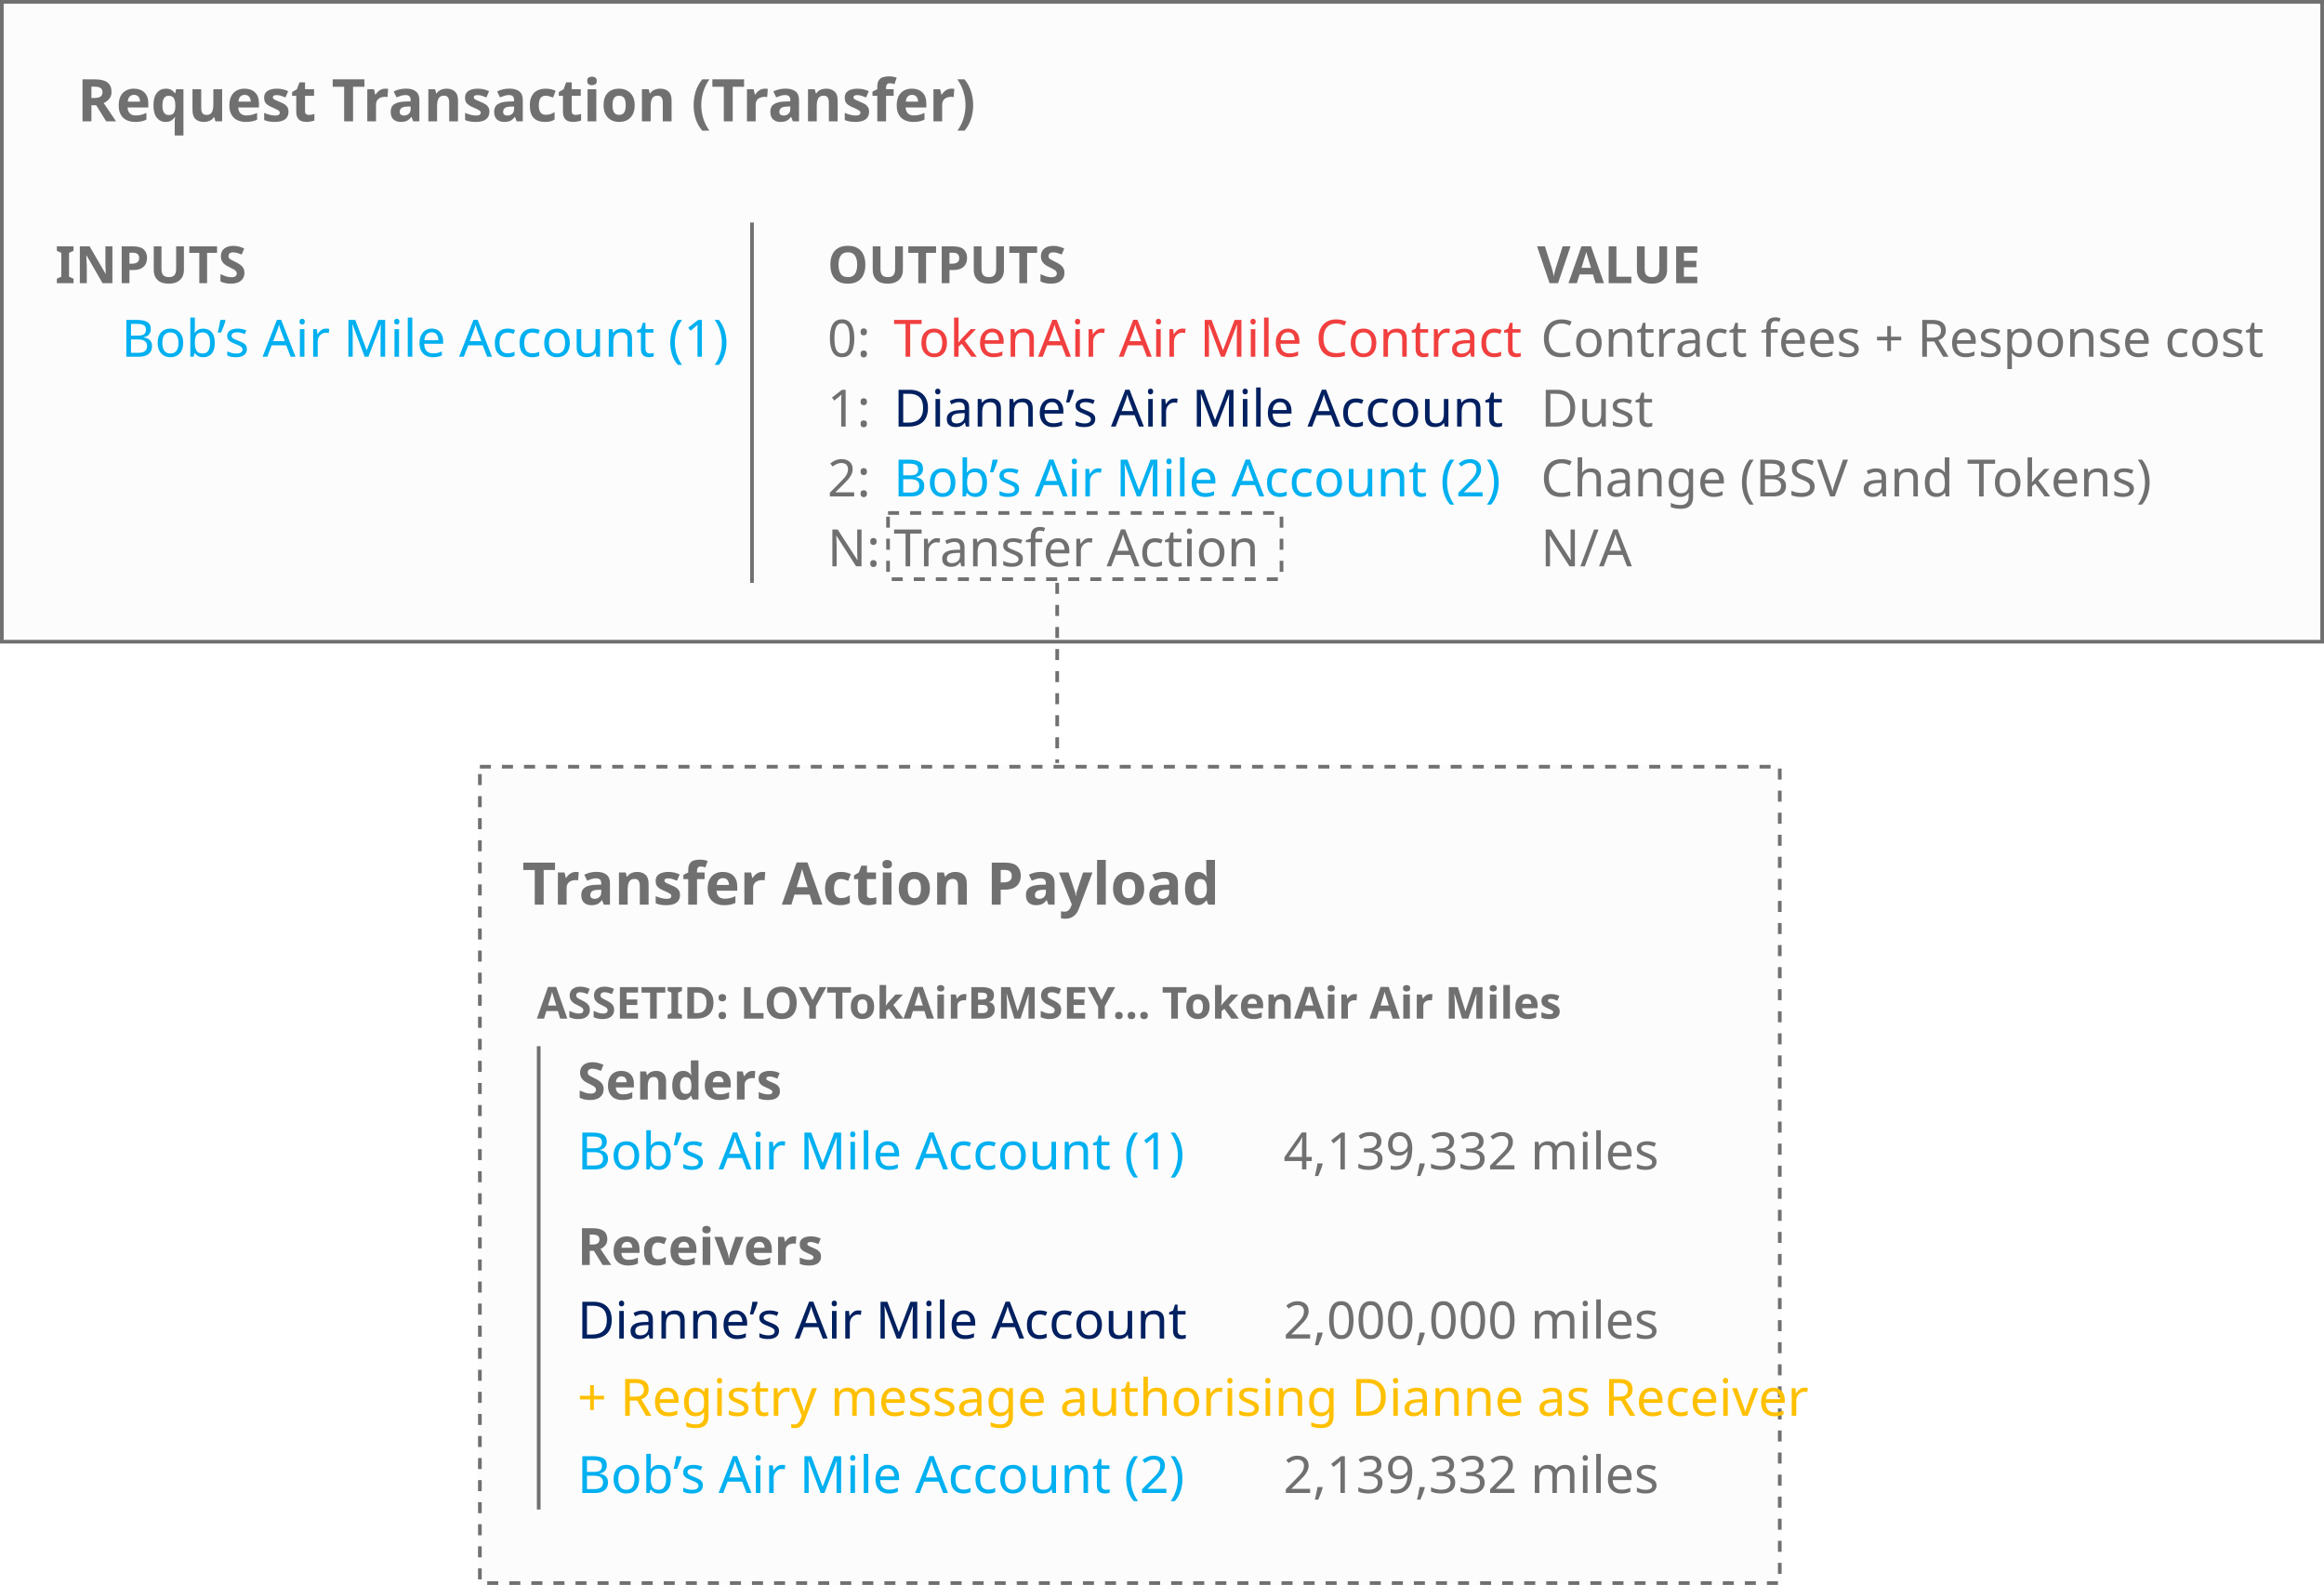
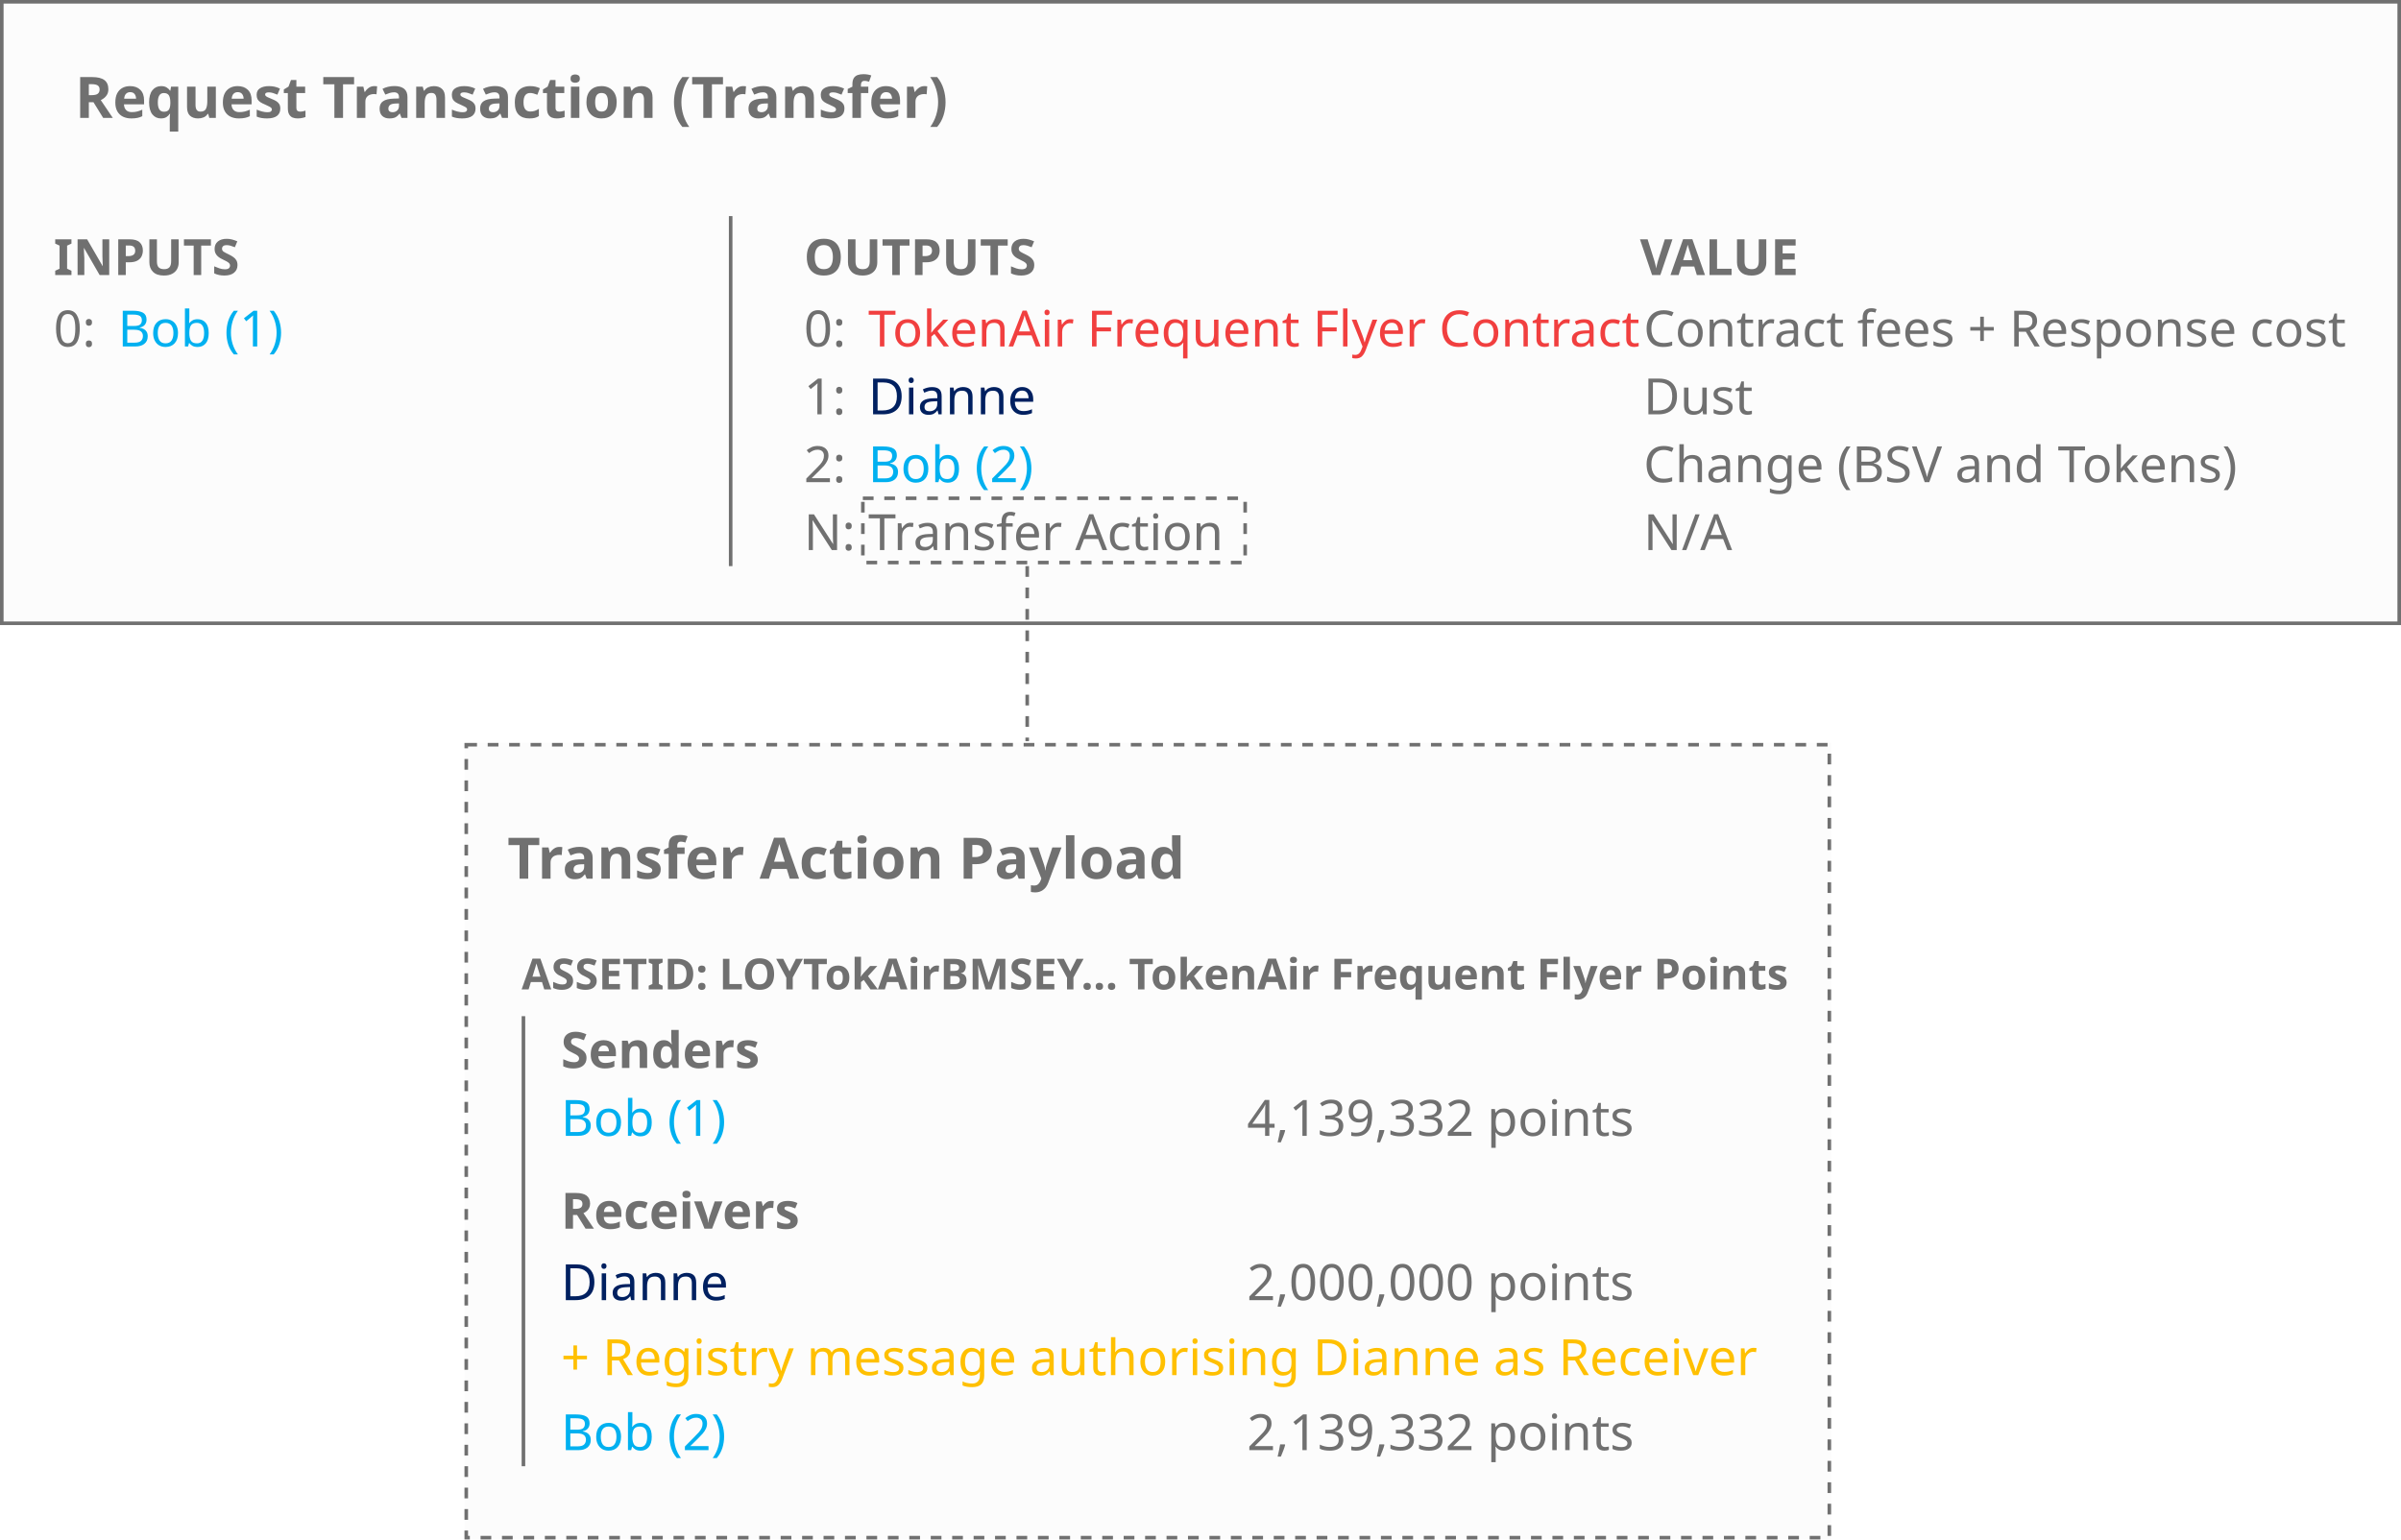
- <svg xmlns="http://www.w3.org/2000/svg" width="632" height="431" viewBox="0 0 632 431">
+ <svg xmlns="http://www.w3.org/2000/svg" width="672" height="431" viewBox="0 0 672 431">
  <g id="bob-airmile-transfer-final" transform="translate(-15455 10713)">
    <g id="Rectangle_340" data-name="Rectangle 340" transform="translate(15455 -10713)" fill="#fcfcfc" stroke="#707070" stroke-width="1">
-       <rect width="632" height="175" stroke="none" />
-       <rect x="0.5" y="0.5" width="631" height="174" fill="none" />
+       <rect width="672" height="175" stroke="none" />
+       <rect x="0.5" y="0.5" width="671" height="174" fill="none" />
    </g>
    <text id="Request_Transaction_Transfer_" data-name="Request Transaction (Transfer)" transform="translate(15476 -10680)" fill="#707070" font-size="16" font-family="SegoeUI-Semibold, Segoe UI" font-weight="600">
      <tspan x="0" y="0">Request Transaction (Transfer)</tspan>
    </text>
    <line id="Line_399" data-name="Line 399" y2="98" transform="translate(15659.5 -10652.5)" fill="none" stroke="#707070" stroke-width="1" />
    <text id="INPUTS" transform="translate(15470 -10651)" fill="#707070" font-size="14" font-family="SegoeUI-Bold, Segoe UI" font-weight="700">
      <tspan x="0" y="15">INPUTS</tspan>
    </text>
    <text id="OUTPUTS_" data-name="OUTPUTS " transform="translate(15680 -10651)" fill="#707070" font-size="14" font-family="SegoeUI-Bold, Segoe UI" font-weight="700">
      <tspan x="0" y="15">OUTPUTS </tspan>
    </text>
-     <text id="VALUE" transform="translate(15873 -10651)" fill="#707070" font-size="14" font-family="SegoeUI-Bold, Segoe UI" font-weight="700">
+     <text id="VALUE" transform="translate(15914 -10651)" fill="#707070" font-size="14" font-family="SegoeUI-Bold, Segoe UI" font-weight="700">
      <tspan x="0" y="15">VALUE</tspan>
    </text>
-     <text id="TokenAir_Air_Mile_Contract" data-name="TokenAir Air Mile Contract" transform="translate(15698 -10616)" fill="#f13f3f" font-size="14" font-family="SegoeUI, Segoe UI">
-       <tspan x="0" y="0">TokenAir Air Mile Contract</tspan>
+     <text id="TokenAir_Frequent_Flyer_Contract" data-name="TokenAir Frequent Flyer Contract" transform="translate(15698 -10616)" fill="#f13f3f" font-size="14" font-family="SegoeUI, Segoe UI">
+       <tspan x="0" y="0">TokenAir Frequent Flyer Contract</tspan>
    </text>
    <text id="_0:_" data-name="0: " transform="translate(15680 -10616)" fill="#707070" font-size="14" font-family="SegoeUI, Segoe UI">
      <tspan x="0" y="0">0: </tspan>
    </text>
    <text id="_1:_" data-name="1: " transform="translate(15680 -10597)" fill="#707070" font-size="14" font-family="SegoeUI, Segoe UI">
      <tspan x="0" y="0">1: </tspan>
    </text>
-     <text id="Contract_fees_Response_cost" data-name="Contract fees + Response cost" transform="translate(15874 -10616)" fill="#707070" font-size="14" font-family="SegoeUI, Segoe UI">
+     <text id="Contract_fees_Response_cost" data-name="Contract fees + Response cost" transform="translate(15915 -10616)" fill="#707070" font-size="14" font-family="SegoeUI, Segoe UI">
      <tspan x="0" y="0">Contract fees + Response cost</tspan>
    </text>
-     <text id="Dust" transform="translate(15874 -10597)" fill="#707070" font-size="14" font-family="SegoeUI, Segoe UI">
+     <text id="Dust" transform="translate(15915 -10597)" fill="#707070" font-size="14" font-family="SegoeUI, Segoe UI">
      <tspan x="0" y="0">Dust</tspan>
    </text>
-     <text id="Dianne_s_Air_Mile_Account" data-name="Dianne’s Air Mile Account" transform="translate(15698 -10597)" fill="#002060" font-size="14" font-family="SegoeUI, Segoe UI">
-       <tspan x="0" y="0">Dianne’s Air Mile Account</tspan>
+     <text id="Dianne" transform="translate(15698 -10597)" fill="#002060" font-size="14" font-family="SegoeUI, Segoe UI">
+       <tspan x="0" y="0">Dianne</tspan>
    </text>
-     <text id="Change_BSV_and_Tokens_" data-name="Change (BSV and Tokens)" transform="translate(15874 -10578)" fill="#707070" font-size="14" font-family="SegoeUI, Segoe UI">
+     <text id="Change_BSV_and_Tokens_" data-name="Change (BSV and Tokens)" transform="translate(15915 -10578)" fill="#707070" font-size="14" font-family="SegoeUI, Segoe UI">
      <tspan x="0" y="0">Change (BSV and Tokens)</tspan>
    </text>
-     <text id="N_A" data-name="N/A" transform="translate(15874 -10559)" fill="#707070" font-size="14" font-family="SegoeUI, Segoe UI">
+     <text id="N_A" data-name="N/A" transform="translate(15915 -10559)" fill="#707070" font-size="14" font-family="SegoeUI, Segoe UI">
      <tspan x="0" y="0">N/A</tspan>
    </text>
-     <text id="Bob_s_Air_Mile_Account_1_" data-name="Bob’s Air Mile Account (1)" transform="translate(15488 -10616)" fill="#00b0f0" font-size="14" font-family="SegoeUI, Segoe UI">
-       <tspan x="0" y="0">Bob’s Air Mile Account (1)</tspan>
+     <text id="Bob_1_" data-name="Bob (1)" transform="translate(15488 -10616)" fill="#00b0f0" font-size="14" font-family="SegoeUI, Segoe UI">
+       <tspan x="0" y="0">Bob (1)</tspan>
    </text>
    <g id="Rectangle_341" data-name="Rectangle 341" transform="translate(15585 -10505)" fill="#fcfcfc" stroke="#707070" stroke-width="1" stroke-dasharray="3">
-       <rect width="354.499" height="223" stroke="none" />
-       <rect x="0.5" y="0.5" width="353.499" height="222" fill="none" />
+       <rect width="382.499" height="223" stroke="none" />
+       <rect x="0.5" y="0.5" width="381.499" height="222" fill="none" />
    </g>
    <line id="Line_400" data-name="Line 400" y2="49" transform="translate(15742.5 -10554.5)" fill="none" stroke="#707070" stroke-width="1" stroke-dasharray="3" />
    <g id="Rectangle_342" data-name="Rectangle 342" transform="translate(15696 -10574)" fill="none" stroke="#707070" stroke-width="1" stroke-dasharray="3">
      <rect width="108" height="19" stroke="none" />
      <rect x="0.5" y="0.5" width="107" height="18" fill="none" />
    </g>
    <text id="N:_" data-name="N: " transform="translate(15680 -10559)" fill="#707070" font-size="14" font-family="SegoeUI, Segoe UI">
      <tspan x="0" y="0">N: </tspan>
    </text>
    <text id="Transfer_Action" data-name="Transfer Action" transform="translate(15698 -10559)" fill="#707070" font-size="14" font-family="SegoeUI, Segoe UI">
      <tspan x="0" y="0">Transfer Action</tspan>
    </text>
    <text id="Transfer_Action_Payload" data-name="Transfer Action Payload" transform="translate(15597 -10467)" fill="#707070" font-size="16" font-family="SegoeUI-Semibold, Segoe UI" font-weight="600">
      <tspan x="0" y="0">Transfer Action Payload</tspan>
    </text>
    <text id="Senders" transform="translate(15612 -10414)" fill="#707070" font-size="14" font-family="SegoeUI-Bold, Segoe UI" font-weight="700">
      <tspan x="0" y="0">Senders</tspan>
    </text>
    <text id="Receivers" transform="translate(15612 -10384)" fill="#707070" font-size="14" font-family="SegoeUI-Bold, Segoe UI" font-weight="700">
      <tspan x="0" y="15">Receivers</tspan>
    </text>
-     <text id="ASSETID:_LOYTokAirBMSEY_TokenAir_Air_Miles" data-name="ASSETID: LOYTokAirBMSEY… TokenAir Air Miles" transform="translate(15601 -10449)" fill="#707070" font-size="12" font-family="SegoeUI-Bold, Segoe UI" font-weight="700">
-       <tspan x="0" y="13">ASSETID: LOYTokAirBMSEY… TokenAir Air Miles</tspan>
+     <text id="ASSETID:_LOYTokAirBMSEY_TokenAir_Frequent_Flyer_Points" data-name="ASSETID: LOYTokAirBMSEY… TokenAir Frequent Flyer Points" transform="translate(15601 -10449)" fill="#707070" font-size="12" font-family="SegoeUI-Bold, Segoe UI" font-weight="700">
+       <tspan x="0" y="13">ASSETID: LOYTokAirBMSEY… TokenAir Frequent Flyer Points</tspan>
    </text>
-     <text id="Dianne_s_Air_Mile_Account-2" data-name="Dianne’s Air Mile Account" transform="translate(15612 -10349)" fill="#002060" font-size="14" font-family="SegoeUI, Segoe UI">
-       <tspan x="0" y="0">Dianne’s Air Mile Account</tspan>
+     <text id="Dianne-2" data-name="Dianne" transform="translate(15612 -10349)" fill="#002060" font-size="14" font-family="SegoeUI, Segoe UI">
+       <tspan x="0" y="0">Dianne</tspan>
    </text>
-     <text id="Bob_s_Air_Mile_Account_1_2" data-name="Bob’s Air Mile Account (1)" transform="translate(15612 -10395)" fill="#00b0f0" font-size="14" font-family="SegoeUI, Segoe UI">
-       <tspan x="0" y="0">Bob’s Air Mile Account (1)</tspan>
+     <text id="Bob_1_2" data-name="Bob (1)" transform="translate(15612 -10395)" fill="#00b0f0" font-size="14" font-family="SegoeUI, Segoe UI">
+       <tspan x="0" y="0">Bob (1)</tspan>
    </text>
-     <text id="_2_000_000_miles" data-name="2,000,000 miles" transform="translate(15804 -10349)" fill="#707070" font-size="14" font-family="SegoeUI, Segoe UI">
-       <tspan x="0" y="0">2,000,000 miles</tspan>
+     <text id="_2_000_000_points" data-name="2,000,000 points" transform="translate(15804 -10349)" fill="#707070" font-size="14" font-family="SegoeUI, Segoe UI">
+       <tspan x="0" y="0">2,000,000 points</tspan>
    </text>
    <text id="_2:_" data-name="2: " transform="translate(15680 -10578)" fill="#707070" font-size="14" font-family="SegoeUI, Segoe UI">
      <tspan x="0" y="0">2: </tspan>
    </text>
-     <text id="Bob_s_Air_Mile_Account_2_" data-name="Bob’s Air Mile Account (2)" transform="translate(15698 -10578)" fill="#00b0f0" font-size="14" font-family="SegoeUI, Segoe UI">
-       <tspan x="0" y="0">Bob’s Air Mile Account (2)</tspan>
+     <text id="Bob_2_" data-name="Bob (2)" transform="translate(15698 -10578)" fill="#00b0f0" font-size="14" font-family="SegoeUI, Segoe UI">
+       <tspan x="0" y="0">Bob (2)</tspan>
    </text>
-     <text id="_4_139_332_miles" data-name="4,139,332 miles" transform="translate(15804 -10395)" fill="#707070" font-size="14" font-family="SegoeUI, Segoe UI">
-       <tspan x="0" y="0">4,139,332 miles</tspan>
+     <text id="_4_139_332_points" data-name="4,139,332 points" transform="translate(15804 -10395)" fill="#707070" font-size="14" font-family="SegoeUI, Segoe UI">
+       <tspan x="0" y="0">4,139,332 points</tspan>
    </text>
    <text id="_Registry_message_authorising_Dianne_as_Receiver_" data-name="+ Registry message authorising Dianne as Receiver " transform="translate(15612 -10328)" fill="#ffc000" font-size="14" font-family="SegoeUI, Segoe UI">
      <tspan x="0" y="0">+ Registry message authorising Dianne as Receiver </tspan>
    </text>
-     <text id="Bob_s_Air_Mile_Account_2_2" data-name="Bob’s Air Mile Account (2)" transform="translate(15612 -10307)" fill="#00b0f0" font-size="14" font-family="SegoeUI, Segoe UI">
-       <tspan x="0" y="0">Bob’s Air Mile Account (2)</tspan>
+     <text id="Bob_2_2" data-name="Bob (2)" transform="translate(15612 -10307)" fill="#00b0f0" font-size="14" font-family="SegoeUI, Segoe UI">
+       <tspan x="0" y="0">Bob (2)</tspan>
    </text>
-     <text id="_2_139_332_miles" data-name="2,139,332 miles" transform="translate(15804 -10307)" fill="#707070" font-size="14" font-family="SegoeUI, Segoe UI">
-       <tspan x="0" y="0">2,139,332 miles</tspan>
+     <text id="_2_139_332_points" data-name="2,139,332 points" transform="translate(15804 -10307)" fill="#707070" font-size="14" font-family="SegoeUI, Segoe UI">
+       <tspan x="0" y="0">2,139,332 points</tspan>
    </text>
    <line id="Line_414" data-name="Line 414" y2="126" transform="translate(15601.5 -10428.5)" fill="none" stroke="#707070" stroke-width="1" />
+     <text id="_0:_2" data-name="0: " transform="translate(15470 -10616)" fill="#707070" font-size="14" font-family="SegoeUI, Segoe UI">
+       <tspan x="0" y="0">0: </tspan>
+     </text>
  </g>
</svg>
